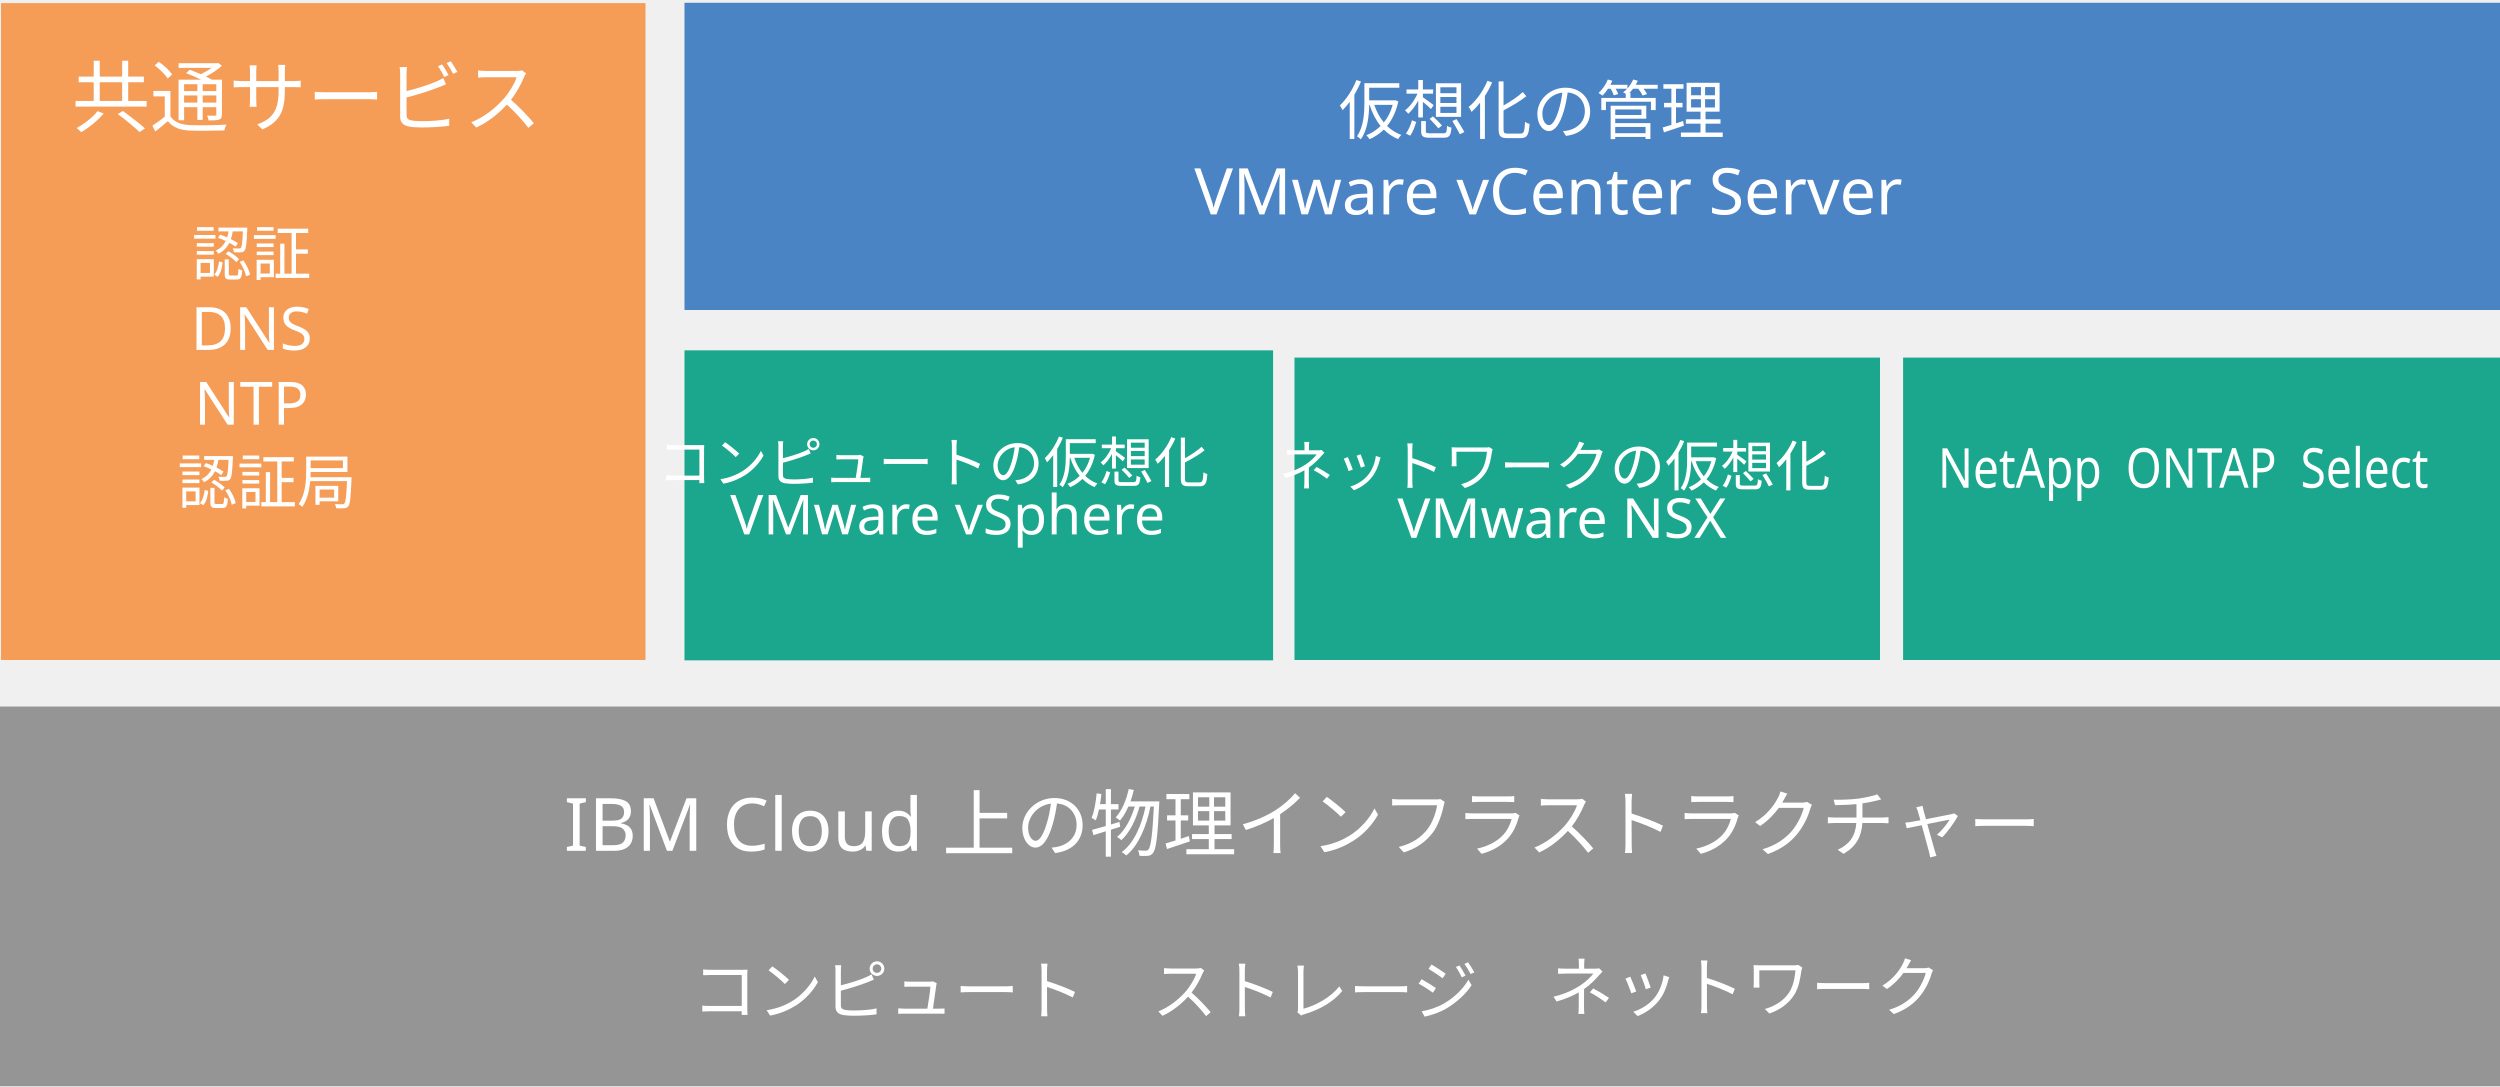
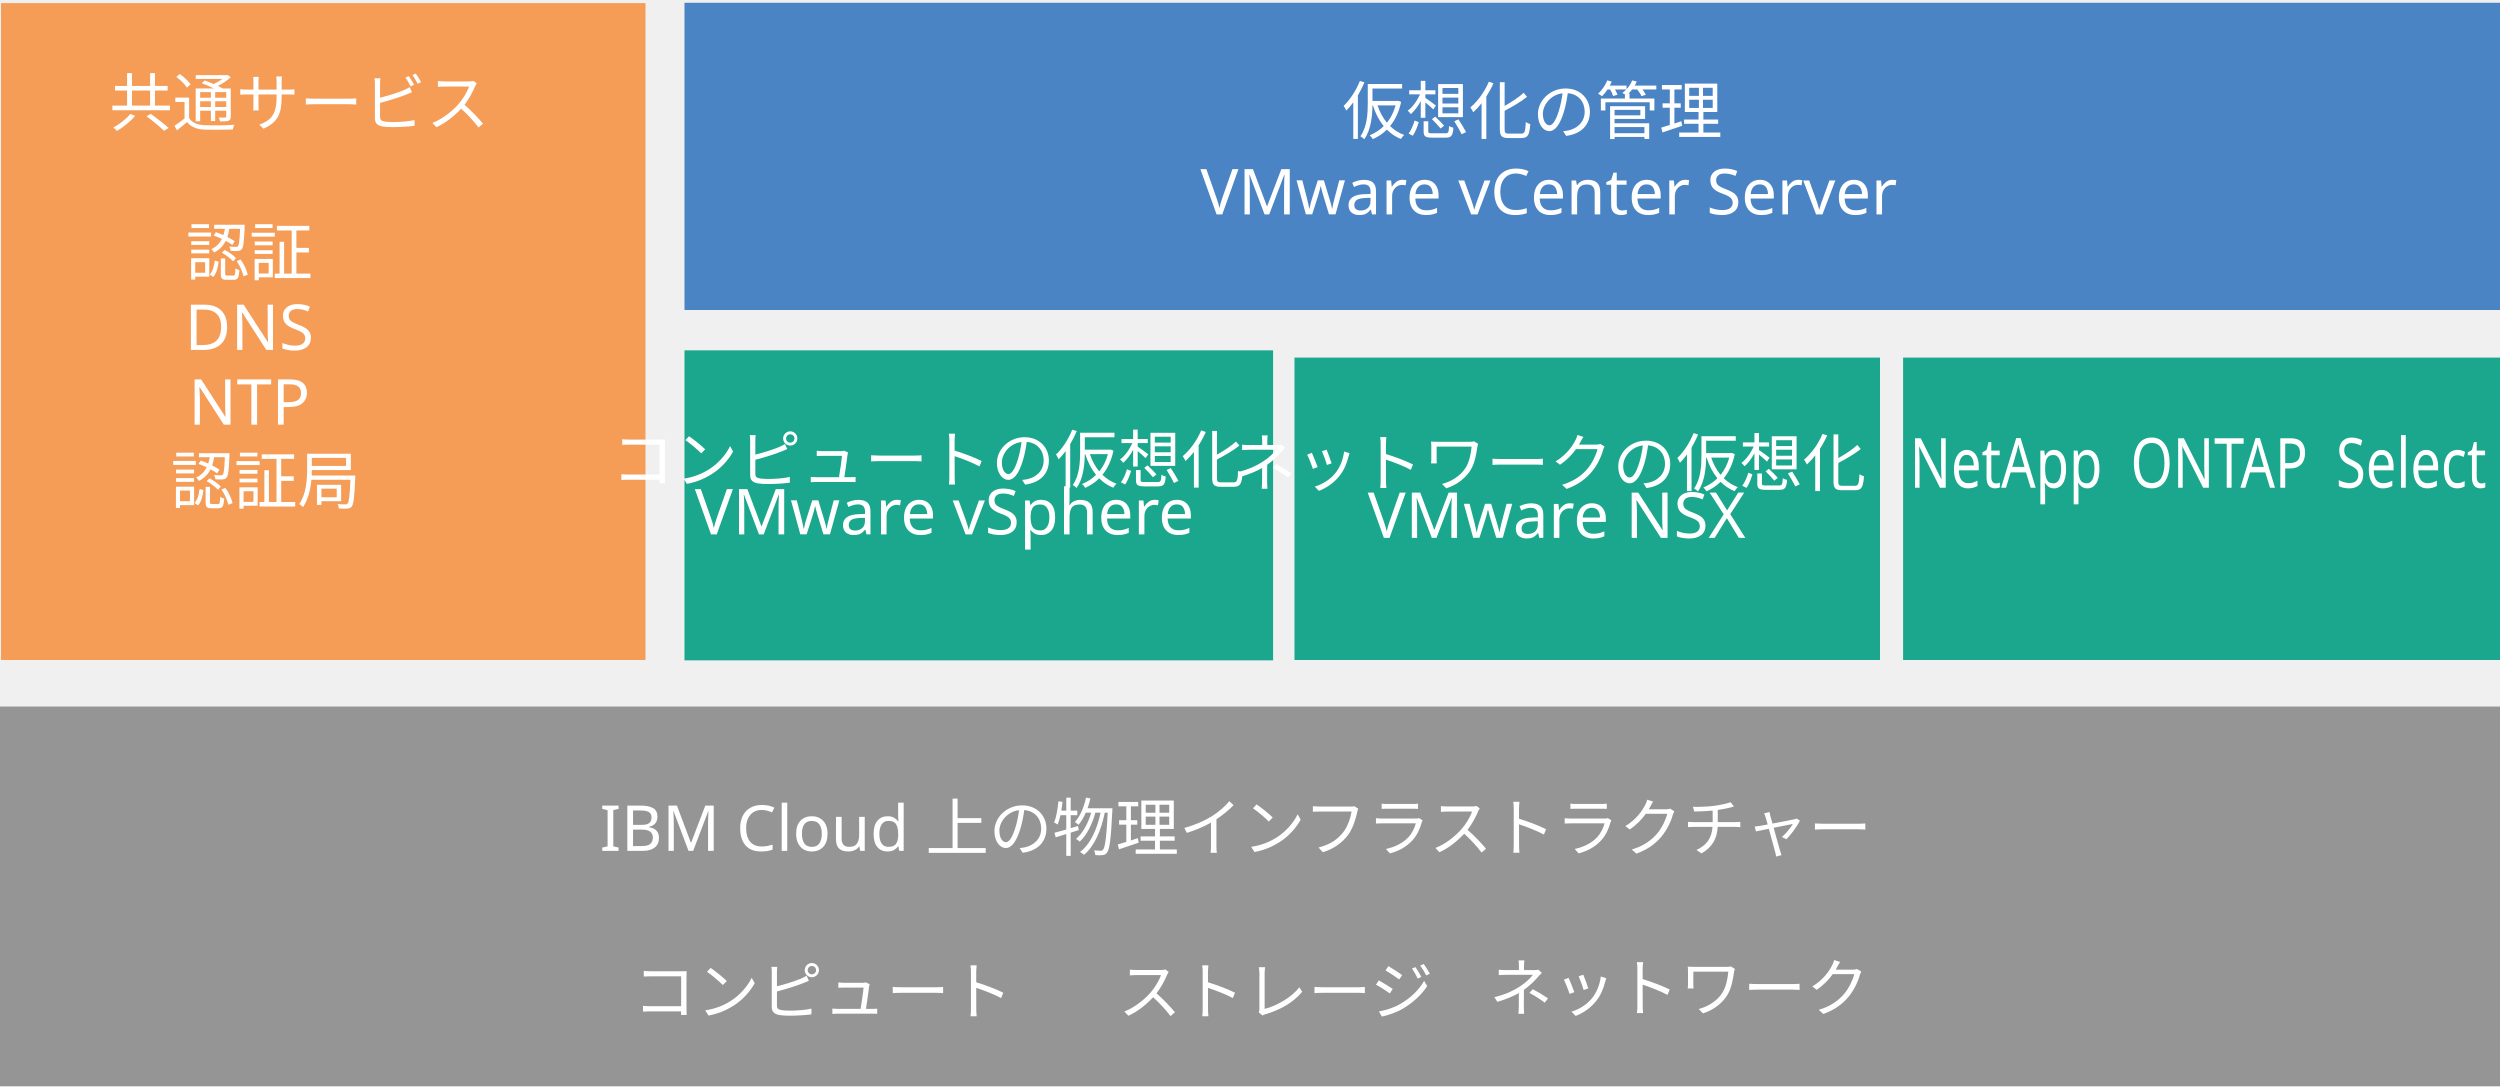
<svg xmlns="http://www.w3.org/2000/svg" version="1.1" id="Layer_1" x="0px" y="0px" viewBox="0 0 725 315" style="enable-background:new 0 0 725 315;" xml:space="preserve">
  <defs id="defs69">
	
	
</defs>
  <style type="text/css" id="style2">
	.st0{fill:#4B84C4;}
	.st1{fill:#959595;}
	.st2{fill:#1AA78D;}
	.st3{fill:#F59C57;}
	.st4{fill:#FFFFFF;}
	.st5{font-family:'Roboto-Light';}
	.st6{font-size:22.717px;}
	.st7{font-size:15.794px;}
	.st8{font-size:22.814px;}
	.st9{font-size:18.426px;}
	.st10{font-size:16px;}
	.st11{font-size:14px;}
	.st12{font-size:23px;}
	.st13{font-size:31.417px;}
	.st14{font-size:24px;}
	.st15{font-size:19px;}
</style>
  <rect x="198.5" y="0.8" class="st0" width="526.5" height="89.1" id="rect4" />
  <rect x="-0.3" y="204.9" class="st1" width="725.3" height="110.1" id="rect6" />
  <rect x="198.5" y="101.6" class="st2" width="170.7" height="89.9" id="rect8" />
  <rect x="375.4" y="103.7" class="st2" width="169.8" height="87.7" id="rect10" />
  <rect x="551.9" y="103.7" class="st2" width="173.1" height="87.7" id="rect12" />
  <g id="Layer_2">
    <rect x="0.3" y="0.9" class="st3" width="186.9" height="190.5" id="rect14" />
  </g>
-   <text style="font-size:22.717px;font-family:Roboto-Light;fill:#ffffff" id="text17" class="st4 st5 st6" x="20.816" y="36.479">共通サービス</text>
-   <text id="text27" x="84.238" y="79.817" style="font-style:normal;font-variant:normal;font-weight:normal;font-stretch:normal;font-size:17.333px;font-family:sans-serif;-inkscape-font-specification:'sans-serif, Normal';font-variant-ligatures:normal;font-variant-caps:normal;font-variant-numeric:normal;font-feature-settings:normal;text-align:center;writing-mode:lr-tb;text-anchor:middle;fill:#ffffff;fill-opacity:1">
+   <text style="font-style:normal;font-variant:normal;font-weight:normal;font-stretch:normal;font-size:18.368px;font-family:'MS UI Gothic';-inkscape-font-specification:'MS UI Gothic, Normal';font-variant-ligatures:normal;font-variant-caps:normal;font-variant-numeric:normal;font-feature-settings:normal;text-align:center;writing-mode:lr-tb;text-anchor:middle;fill:#ffffff" id="text17" class="st4 st5 st6" x="86.816" y="36.479">共通サービス</text>
+   <text id="text27" x="84.238" y="79.817" style="font-style:normal;font-variant:normal;font-weight:normal;font-stretch:normal;font-size:18.368px;font-family:'MS UI Gothic';-inkscape-font-specification:'MS UI Gothic, Normal';font-variant-ligatures:normal;font-variant-caps:normal;font-variant-numeric:normal;font-feature-settings:normal;text-align:center;writing-mode:lr;text-anchor:middle;fill:#ffffff;fill-opacity:1;">
    <tspan id="tspan884" x="84.238" y="79.817">認証</tspan>
    <tspan id="tspan886" x="84.238" y="101.483">DNS</tspan>
    <tspan id="tspan888" x="84.238" y="123.15">NTP</tspan>
    <tspan id="tspan890" x="84.238" y="146.066">認証局</tspan>
  </text>
-   <text id="text34" style="font-style:normal;font-variant:normal;font-weight:normal;font-stretch:normal;font-size:18.667px;font-family:sans-serif;-inkscape-font-specification:'sans-serif, Normal';font-variant-ligatures:normal;font-variant-caps:normal;font-variant-numeric:normal;font-feature-settings:normal;text-align:center;writing-mode:lr-tb;text-anchor:middle;fill:#ffffff;fill-opacity:1" x="456.323" y="38.841">
+   <text id="text34" style="font-style:normal;font-variant:normal;font-weight:normal;font-stretch:normal;font-size:18.368px;font-family:'MS UI Gothic';-inkscape-font-specification:'MS UI Gothic, Normal';font-variant-ligatures:normal;font-variant-caps:normal;font-variant-numeric:normal;font-feature-settings:normal;text-align:center;writing-mode:lr;text-anchor:middle;fill:#ffffff;fill-opacity:1;" x="456.323" y="38.841">
    <tspan id="tspan892" x="456.323" y="38.841">仮想化の管理</tspan>
    <tspan id="tspan894" x="456.323" y="62.174">VMware vCenter Server</tspan>
  </text>
-   <text id="text40" style="font-style:normal;font-variant:normal;font-weight:normal;font-stretch:normal;font-size:16px;font-family:sans-serif;-inkscape-font-specification:'sans-serif, Normal';font-variant-ligatures:normal;font-variant-caps:normal;font-variant-numeric:normal;font-feature-settings:normal;text-align:center;writing-mode:lr;text-anchor:middle;fill:#ffffff;fill-opacity:1;" x="281.06" y="139.975">
+   <text id="text40" style="font-style:normal;font-variant:normal;font-weight:normal;font-stretch:normal;font-size:18.368px;font-family:'MS UI Gothic';-inkscape-font-specification:'MS UI Gothic, Normal';font-variant-ligatures:normal;font-variant-caps:normal;font-variant-numeric:normal;font-feature-settings:normal;text-align:center;writing-mode:lr;text-anchor:middle;fill:#ffffff;fill-opacity:1;" x="281.06" y="139.975">
    <tspan id="tspan896" x="281.06" y="139.975">コンピュートの仮想化</tspan>
    <tspan id="tspan898" x="281.06" y="154.975">VMware vSphere</tspan>
  </text>
-   <text transform="scale(0.9141148,1.093954)" class="st4 st5 st10" id="text42" x="614.807" y="129.287" style="font-size:14.626px;font-family:Roboto-Light;fill:#ffffff;stroke-width:0.914">NetApp  ONTAP  Select</text>
-   <text id="text50" style="font-style:normal;font-variant:normal;font-weight:normal;font-stretch:normal;font-size:16px;font-family:sans-serif;-inkscape-font-specification:'sans-serif, Normal';font-variant-ligatures:normal;font-variant-caps:normal;font-variant-numeric:normal;font-feature-settings:normal;text-align:center;writing-mode:lr;text-anchor:middle;fill:#ffffff;fill-opacity:1;" x="461.249" y="140.975">
+   <text transform="scale(0.8844093,1.130698)" class="st4 st5 st10" id="text42" x="720.775" y="125.085" style="font-style:normal;font-variant:normal;font-weight:normal;font-stretch:normal;font-size:17.771px;font-family:'MS UI Gothic';-inkscape-font-specification:'MS UI Gothic, Normal';font-variant-ligatures:normal;font-variant-caps:normal;font-variant-numeric:normal;font-feature-settings:normal;text-align:center;writing-mode:lr-tb;text-anchor:middle;fill:#ffffff;stroke-width:0.884">NetApp  ONTAP  Select</text>
+   <text id="text50" style="font-style:normal;font-variant:normal;font-weight:normal;font-stretch:normal;font-size:18.368px;font-family:'MS UI Gothic';-inkscape-font-specification:'MS UI Gothic, Normal';font-variant-ligatures:normal;font-variant-caps:normal;font-variant-numeric:normal;font-feature-settings:normal;text-align:center;writing-mode:lr;text-anchor:middle;fill:#ffffff;fill-opacity:1;" x="461.249" y="140.975">
    <tspan id="tspan900" x="461.249" y="140.975">ネットワークの仮想化</tspan>
    <tspan id="tspan902" x="463.358" y="155.975">VMware NSX  </tspan>
  </text>
-   <text id="text58" style="font-style:normal;font-variant:normal;font-weight:normal;font-stretch:normal;font-size:21.333px;font-family:Roboto-Light;-inkscape-font-specification:'Roboto-Light, Normal';font-variant-ligatures:normal;font-variant-caps:normal;font-variant-numeric:normal;font-feature-settings:normal;text-align:start;writing-mode:lr-tb;text-anchor:start;fill:#ffffff;fill-opacity:1" x="163.536" y="246.74">
-     <tspan id="tspan904" x="163.536" y="246.74">IBM Cloud 上の物理インフラストラクチャー</tspan>
+   <text id="text58" style="font-style:normal;font-variant:normal;font-weight:normal;font-stretch:normal;font-size:18.368px;font-family:'MS UI Gothic';-inkscape-font-specification:'MS UI Gothic, Normal';font-variant-ligatures:normal;font-variant-caps:normal;font-variant-numeric:normal;font-feature-settings:normal;text-align:center;writing-mode:lr-tb;text-anchor:middle;fill:#ffffff;fill-opacity:1" x="365.536" y="246.74">
+     <tspan id="tspan904" x="365.536" y="246.74">IBM Cloud 上の物理インフラストラクチャー</tspan>
  </text>
-   <text transform="matrix(1 0 0 1 200.6517 294.1616)" class="st4 st5 st15" id="text60">コンピュート</text>
-   <text transform="matrix(1 0 0 1 334.018 294.1616)" class="st4 st5 st15" id="text62">ストレージ </text>
-   <text transform="matrix(1 0 0 1 449.0178 293.2401)" class="st4 st5 st15" id="text64">ネットワーク</text>
+   <text class="st4 st5 st15" id="text60" style="font-style:normal;font-variant:normal;font-weight:normal;font-stretch:normal;font-size:18.368px;font-family:'MS UI Gothic';-inkscape-font-specification:'MS UI Gothic, Normal';font-variant-ligatures:normal;font-variant-caps:normal;font-variant-numeric:normal;font-feature-settings:normal;text-align:center;writing-mode:lr-tb;text-anchor:middle;fill:#ffffff" x="238.652" y="294.162">コンピュート</text>
+   <text class="st4 st5 st15" id="text62" style="font-style:normal;font-variant:normal;font-weight:normal;font-stretch:normal;font-size:18.368px;font-family:'MS UI Gothic';-inkscape-font-specification:'MS UI Gothic, Normal';font-variant-ligatures:normal;font-variant-caps:normal;font-variant-numeric:normal;font-feature-settings:normal;text-align:center;writing-mode:lr-tb;text-anchor:middle;fill:#ffffff" x="372.018" y="294.162">ストレージ </text>
+   <text class="st4 st5 st15" id="text64" style="font-style:normal;font-variant:normal;font-weight:normal;font-stretch:normal;font-size:18.368px;font-family:'MS UI Gothic';-inkscape-font-specification:'MS UI Gothic, Normal';font-variant-ligatures:normal;font-variant-caps:normal;font-variant-numeric:normal;font-feature-settings:normal;text-align:center;writing-mode:lr-tb;text-anchor:middle;fill:#ffffff" x="487.018" y="293.24">ネットワーク</text>
</svg>
